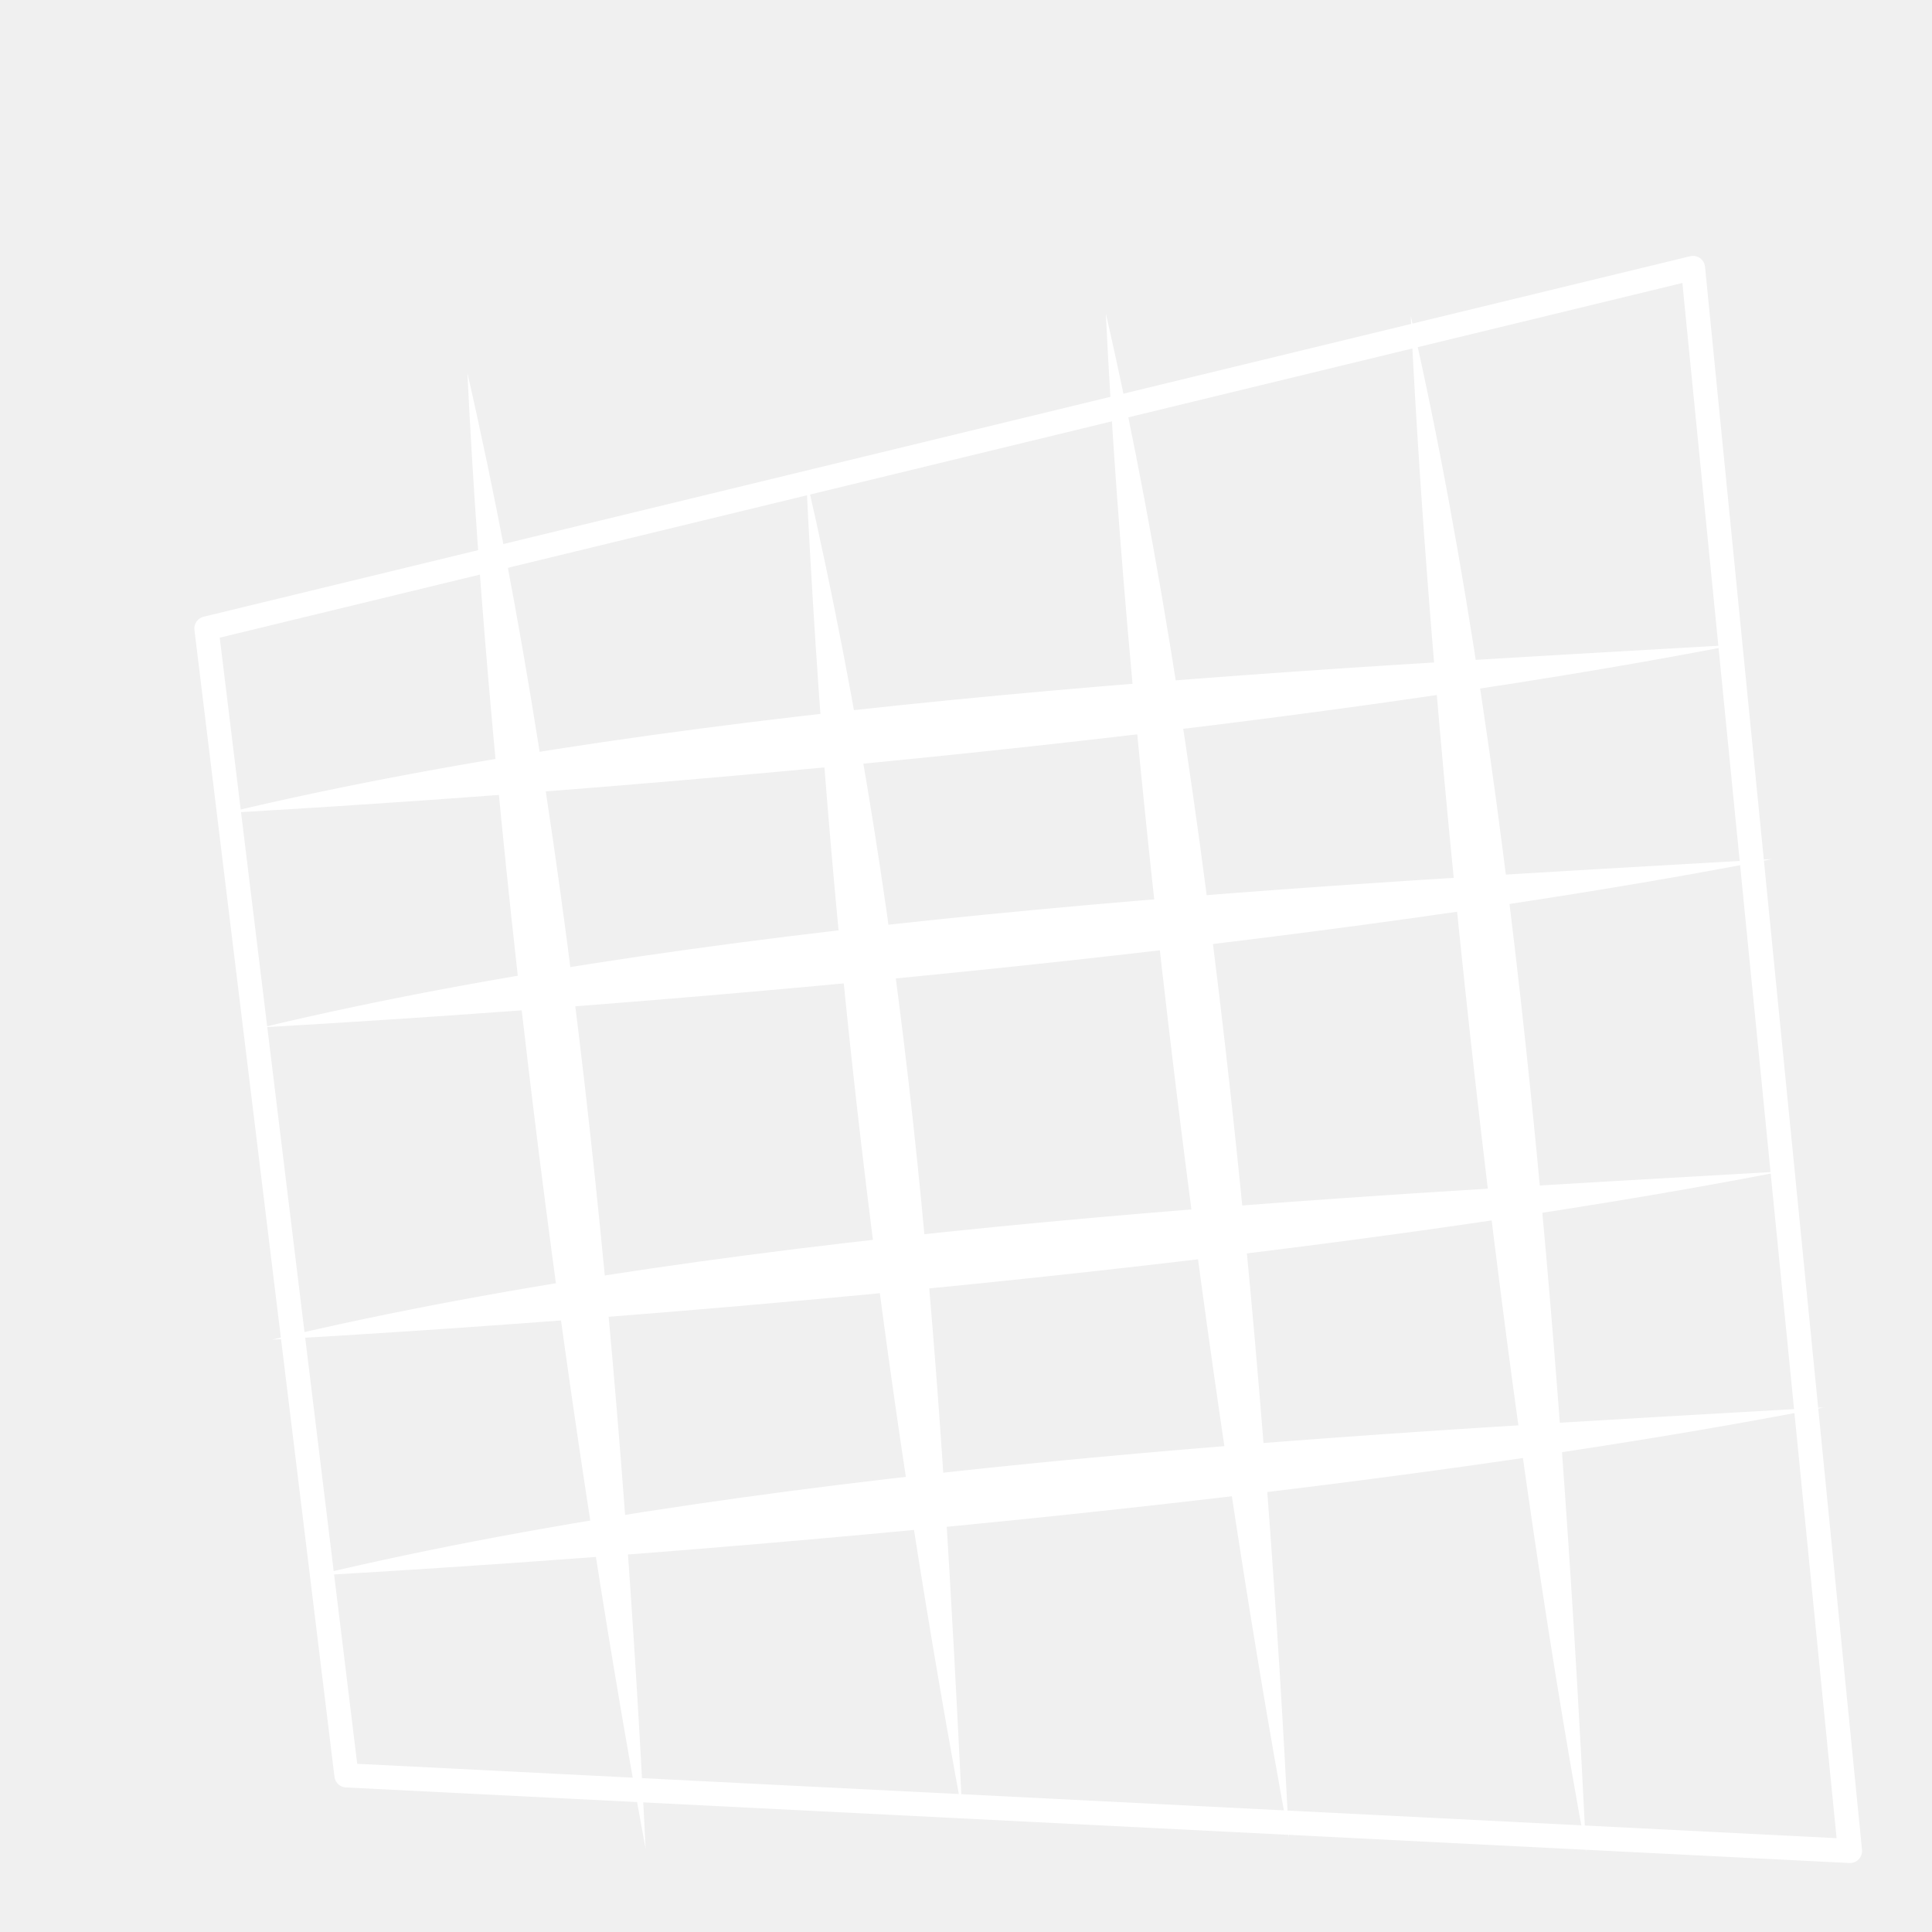
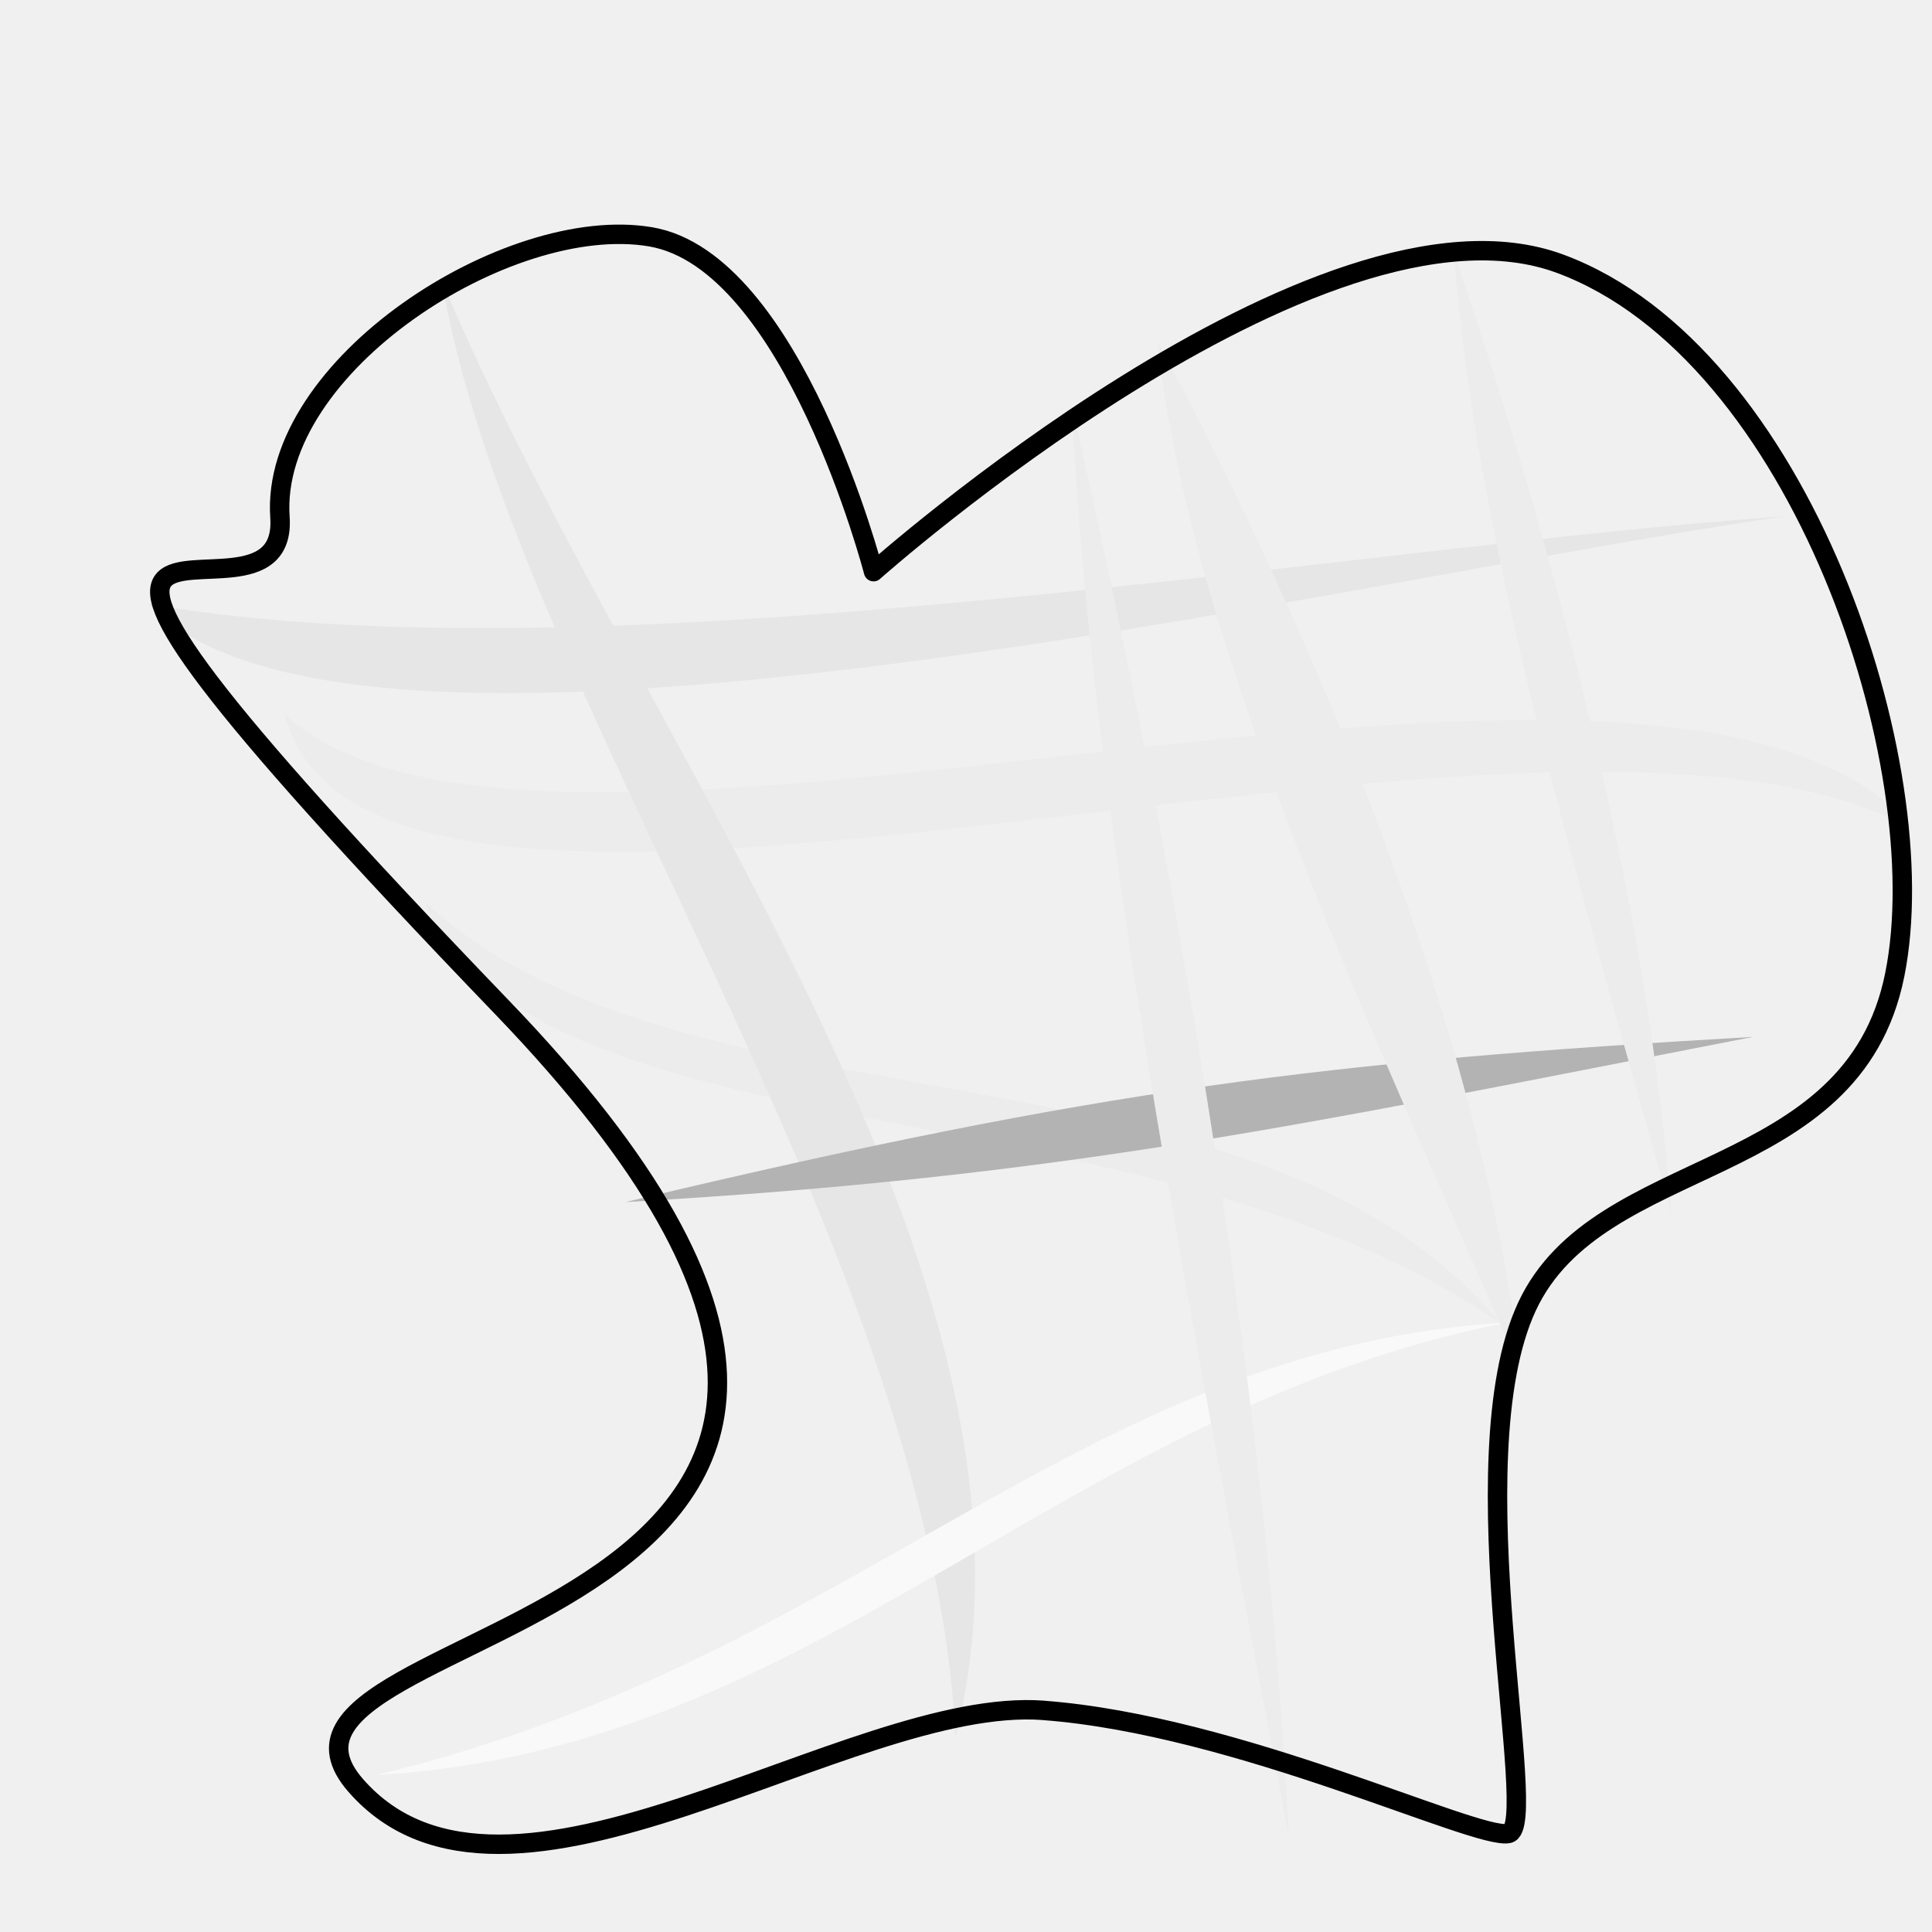
<svg xmlns="http://www.w3.org/2000/svg" width="40mm" height="40mm" viewBox="0 0 40 40" version="1.1" id="svg5" xml:space="preserve">
  <defs id="defs2" />
  <g id="layer1" style="opacity:0.53" />
  <g id="layer2" style="display:inline">
-     <path style="fill:none;stroke:#ffffff;stroke-width:0.5;stroke-linecap:round;stroke-linejoin:round;paint-order:stroke fill markers;stop-color:#000000;stroke-dasharray:none" d="M 4.274,13.012 35.052,5.548 38.302,38.322 7.173,36.757 Z" id="path457" />
-     <path style="fill:#ffffff;stroke:#ffffff;stroke-width:0;stroke-linecap:round;stroke-linejoin:round;stroke-dasharray:none;paint-order:stroke fill markers;stop-color:#000000" d="M 12.188,36.67 8.881,11.699 Z" id="path1250" />
-     <path style="fill:#ffffff;stroke:#ffffff;stroke-width:0;stroke-linecap:round;stroke-linejoin:round;stroke-dasharray:none;paint-order:stroke fill markers;stop-color:#000000" d="M 16.689,9.869 C 18.962,19.774 19.489,28.678 19.922,37.528 18.211,28.274 17.13,19.054 16.689,9.869 Z" id="path1306" />
-     <path style="display:inline;fill:#ffffff;stroke:#ffffff;stroke-width:0;stroke-linecap:round;stroke-linejoin:round;stroke-dasharray:none;paint-order:stroke fill markers;stop-color:#000000" d="M 22.895,6.49 C 25.168,16.396 26.251,29.2 26.685,38.05 24.974,28.796 23.337,15.675 22.895,6.49 Z" id="path1306-3" />
-     <path style="display:inline;fill:#ffffff;stroke:#ffffff;stroke-width:0;stroke-linecap:round;stroke-linejoin:round;stroke-dasharray:none;paint-order:stroke fill markers;stop-color:#000000" d="M 29.208,6.54 C 31.481,16.445 32.406,29.497 32.84,38.347 31.128,29.093 29.65,15.725 29.208,6.54 Z" id="path1306-6" />
-     <path style="display:inline;fill:#ffffff;stroke:#ffffff;stroke-width:0;stroke-linecap:round;stroke-linejoin:round;stroke-dasharray:none;paint-order:stroke fill markers;stop-color:#000000" d="M 9.677,7.723 C 11.95,17.629 12.933,29.429 13.367,38.279 11.655,29.025 10.119,16.908 9.677,7.723 Z" id="path1306-7" />
-     <path style="display:inline;fill:#ffffff;stroke:#ffffff;stroke-width:0;stroke-linecap:round;stroke-linejoin:round;stroke-dasharray:none;paint-order:stroke fill markers;stop-color:#000000" d="M 4.681,16.831 C 14.566,14.47 27.09,13.861 35.936,13.349 26.698,15.142 13.862,16.308 4.681,16.831 Z" id="path1306-5" />
-     <path style="display:inline;fill:#ffffff;stroke:#ffffff;stroke-width:0;stroke-linecap:round;stroke-linejoin:round;stroke-dasharray:none;paint-order:stroke fill markers;stop-color:#000000" d="M 5.439,21.269 C 15.324,18.908 27.848,18.299 36.694,17.786 27.456,19.58 14.62,20.746 5.439,21.269 Z" id="path1306-5-3" />
-     <path style="display:inline;fill:#ffffff;stroke:#ffffff;stroke-width:0;stroke-linecap:round;stroke-linejoin:round;stroke-dasharray:none;paint-order:stroke fill markers;stop-color:#000000" d="M 5.631,27.736 C 15.516,25.375 28.041,24.766 36.887,24.254 27.648,26.048 14.812,27.213 5.631,27.736 Z" id="path1306-5-5" />
-     <path style="display:inline;fill:#ffffff;stroke:#ffffff;stroke-width:0;stroke-linecap:round;stroke-linejoin:round;stroke-dasharray:none;paint-order:stroke fill markers;stop-color:#000000" d="M 6.517,32.62 C 16.402,30.259 28.926,29.65 37.772,29.138 28.534,30.932 15.698,32.097 6.517,32.62 Z" id="path1306-5-6" />
+     <path style="display:inline;fill:#ececec;stroke:none;stroke-width:0.248;stroke-linecap:round;stroke-linejoin:round;stroke-dasharray:none;paint-order:stroke fill markers;stop-color:#000000" d="M 31.049,27.384 C 25.959,21.242 14.114,23.669 8.796,18.669 10.937,24.039 23.724,22.345 31.049,27.384 Z M 39.643,17.198 C 34.552,11.056 11.207,19.778 5.889,14.779 7.725,21.906 32.188,12.907 39.643,17.198 Z" id="path1306-3-8" />
+     <path style="display:inline;fill:#e6e6e6;stroke:#ffffff;stroke-width:0;stroke-linecap:round;stroke-linejoin:round;stroke-dasharray:none;paint-order:stroke fill markers;stop-color:#000000" d="M 9.146,5.811 C 13.129,15.322 22.2,26.44 19.784,35.947 19.249,25.697 10.547,14.183 9.146,5.811 Z" id="path1306-7" />
+     <path style="display:inline;fill:#e6e6e6;stroke:#ffffff;stroke-width:0;stroke-linecap:round;stroke-linejoin:round;stroke-dasharray:none;paint-order:stroke fill markers;stop-color:#000000" d="M 3.073,12.505 C 12.527,14.136 28.08,11.297 36.948,10.689 27.756,12.016 7.349,17.011 3.073,12.505 Z" id="path1306-5" />
+     <path style="display:inline;fill:#b3b3b3;stroke:#ffffff;stroke-width:0;stroke-linecap:round;stroke-linejoin:round;stroke-dasharray:none;paint-order:stroke fill markers;stop-color:#000000" d="m 12.949,24.888 c 9.885,-2.361 14.505,-2.909 23.351,-3.421 -9.239,1.794 -14.17,2.898 -23.351,3.421 z" id="path1306-5-5" />
+     <path style="display:inline;fill:#f9f9f9;stroke:#ffffff;stroke-width:0;stroke-linecap:round;stroke-linejoin:round;stroke-dasharray:none;paint-order:stroke fill markers;stop-color:#000000" d="M 7.792,36.749 C 17.677,34.388 22.39,27.889 31.236,27.377 21.997,29.17 16.973,36.226 7.792,36.749 Z" id="path1306-5-6" />
+     <path style="display:inline;fill:#ececec;stroke:#ffffff;stroke-width:0;stroke-linecap:round;stroke-linejoin:round;stroke-dasharray:none;paint-order:stroke fill markers;stop-color:#000000" d="M 22.192,8.413 C 24.465,18.318 26.251,29.2 26.685,38.05 24.974,28.796 22.633,17.598 22.192,8.413 Z" id="path1306-3" />
+     <path style="display:inline;fill:#ececec;stroke:#ffffff;stroke-width:0;stroke-linecap:round;stroke-linejoin:round;stroke-dasharray:none;paint-order:stroke fill markers;stop-color:#000000" d="M 30.107,5.254 C 32.38,11.893 34.167,19.186 34.601,25.117 32.889,18.915 30.549,11.41 30.107,5.254 Z" id="path1306-3-9" />
+     <path style="display:inline;fill:#ececec;stroke:#ffffff;stroke-width:0;stroke-linecap:round;stroke-linejoin:round;stroke-dasharray:none;paint-order:stroke fill markers;stop-color:#000000" d="M 23.954,7.041 C 27.768,14.188 30.765,22.04 31.493,28.426 28.621,21.749 24.695,13.668 23.954,7.041 Z" id="path1306-3-9-7" />
+     <path style="fill:none;stroke:#000000;stroke-width:0.402;stroke-linecap:round;stroke-linejoin:round;paint-order:markers stroke fill;stop-color:#000000" d="M 21.604,35.411 C 17.568,35.108 10.482,40.529 7.365,36.966 4.249,33.403 23.119,34.088 10.393,20.855 -2.332,7.622 6.011,13.832 5.796,10.708 5.581,7.584 10.519,4.403 13.469,4.903 c 2.95,0.5 4.617,6.933 4.617,6.933 0,0 9.236,-8.219 14.214,-6.376 4.978,1.843 7.801,10.387 6.929,14.721 -0.871,4.334 -6.124,3.67 -7.614,6.869 -1.49,3.199 0.304,10.78 -0.385,10.911 -0.689,0.131 -5.591,-2.246 -9.626,-2.549 z" id="path9906" />
  </g>
</svg>
